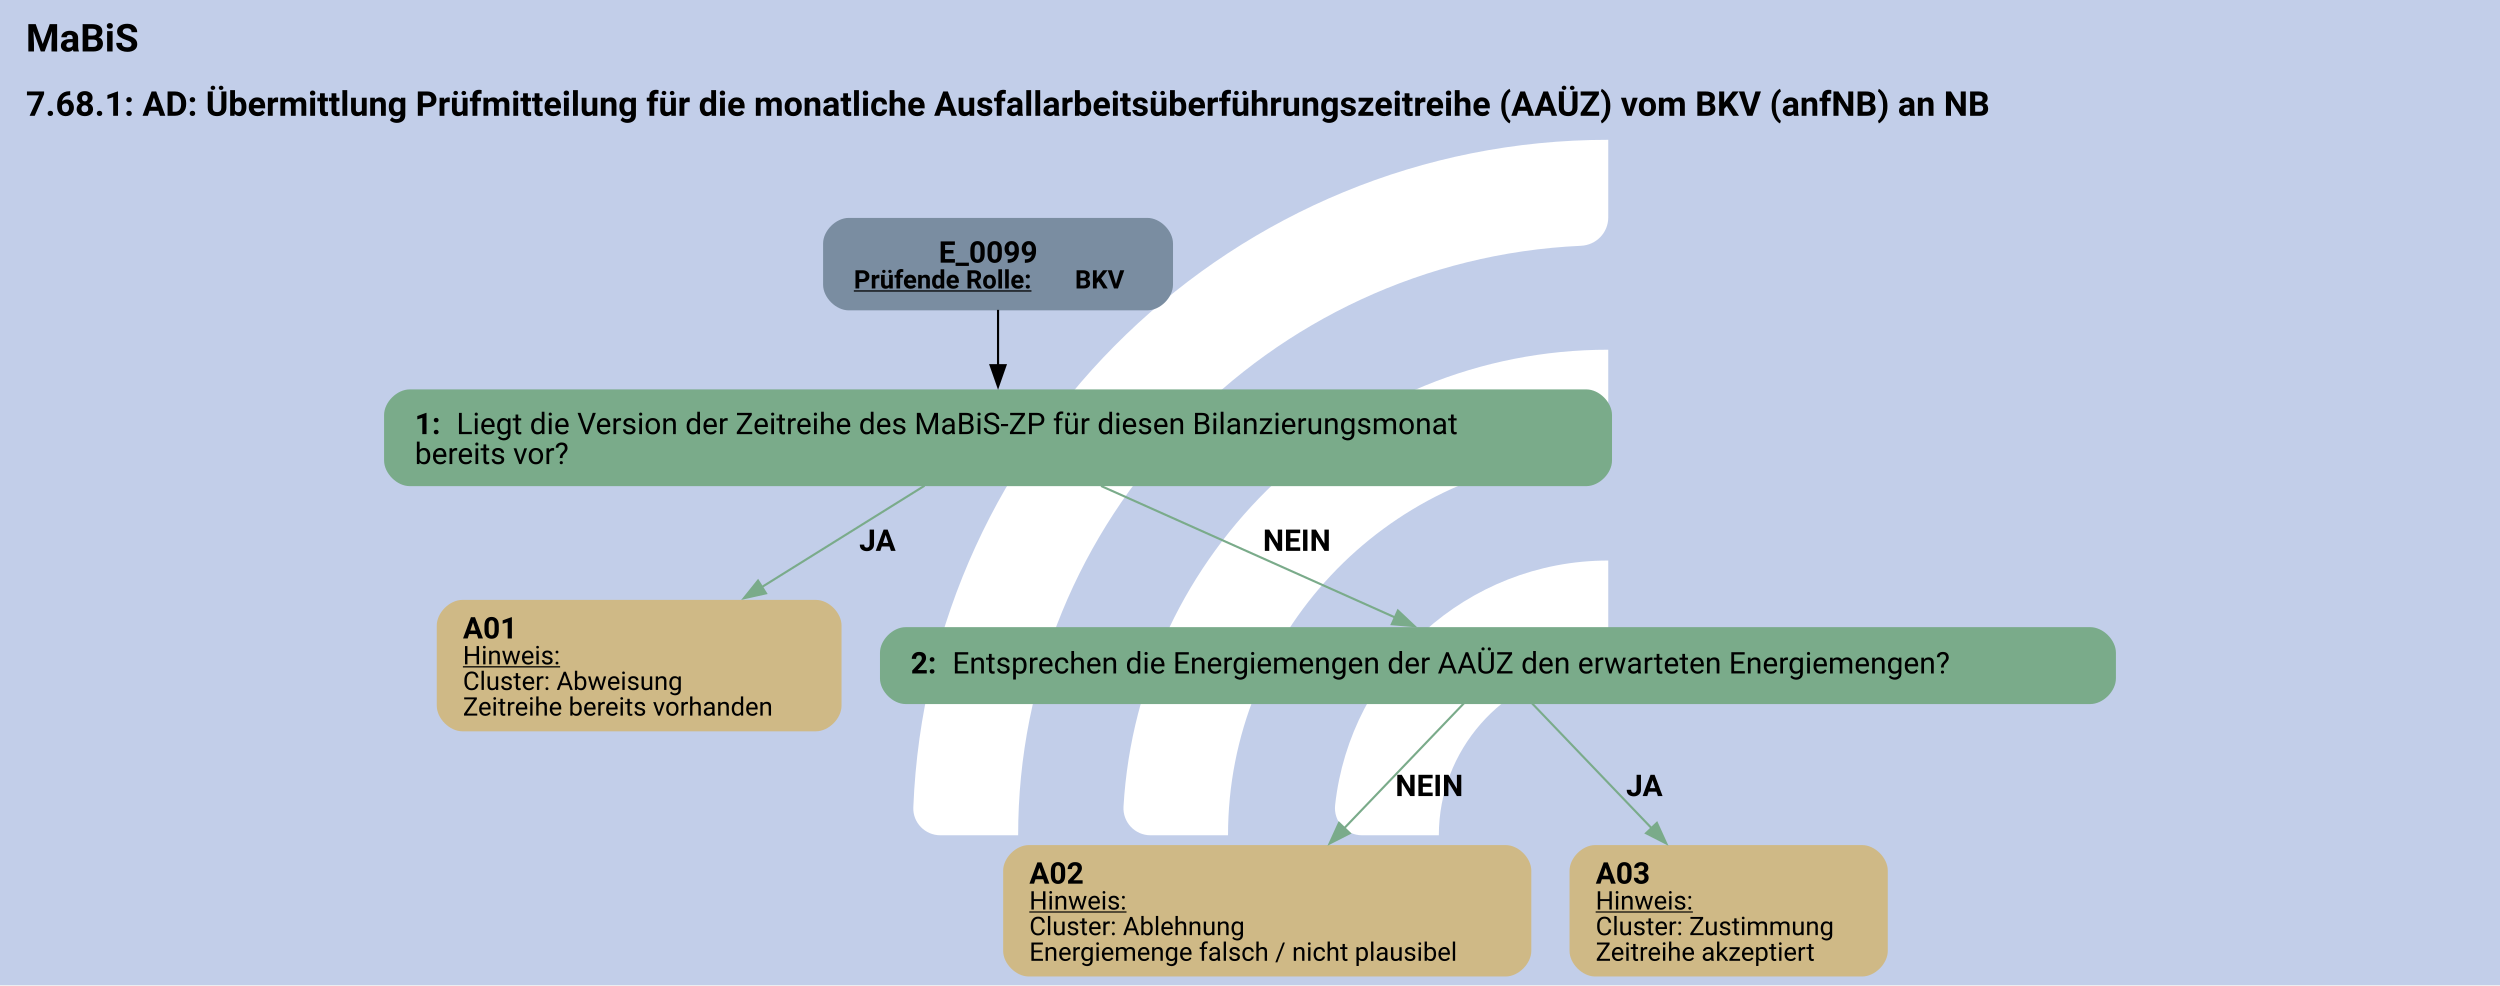
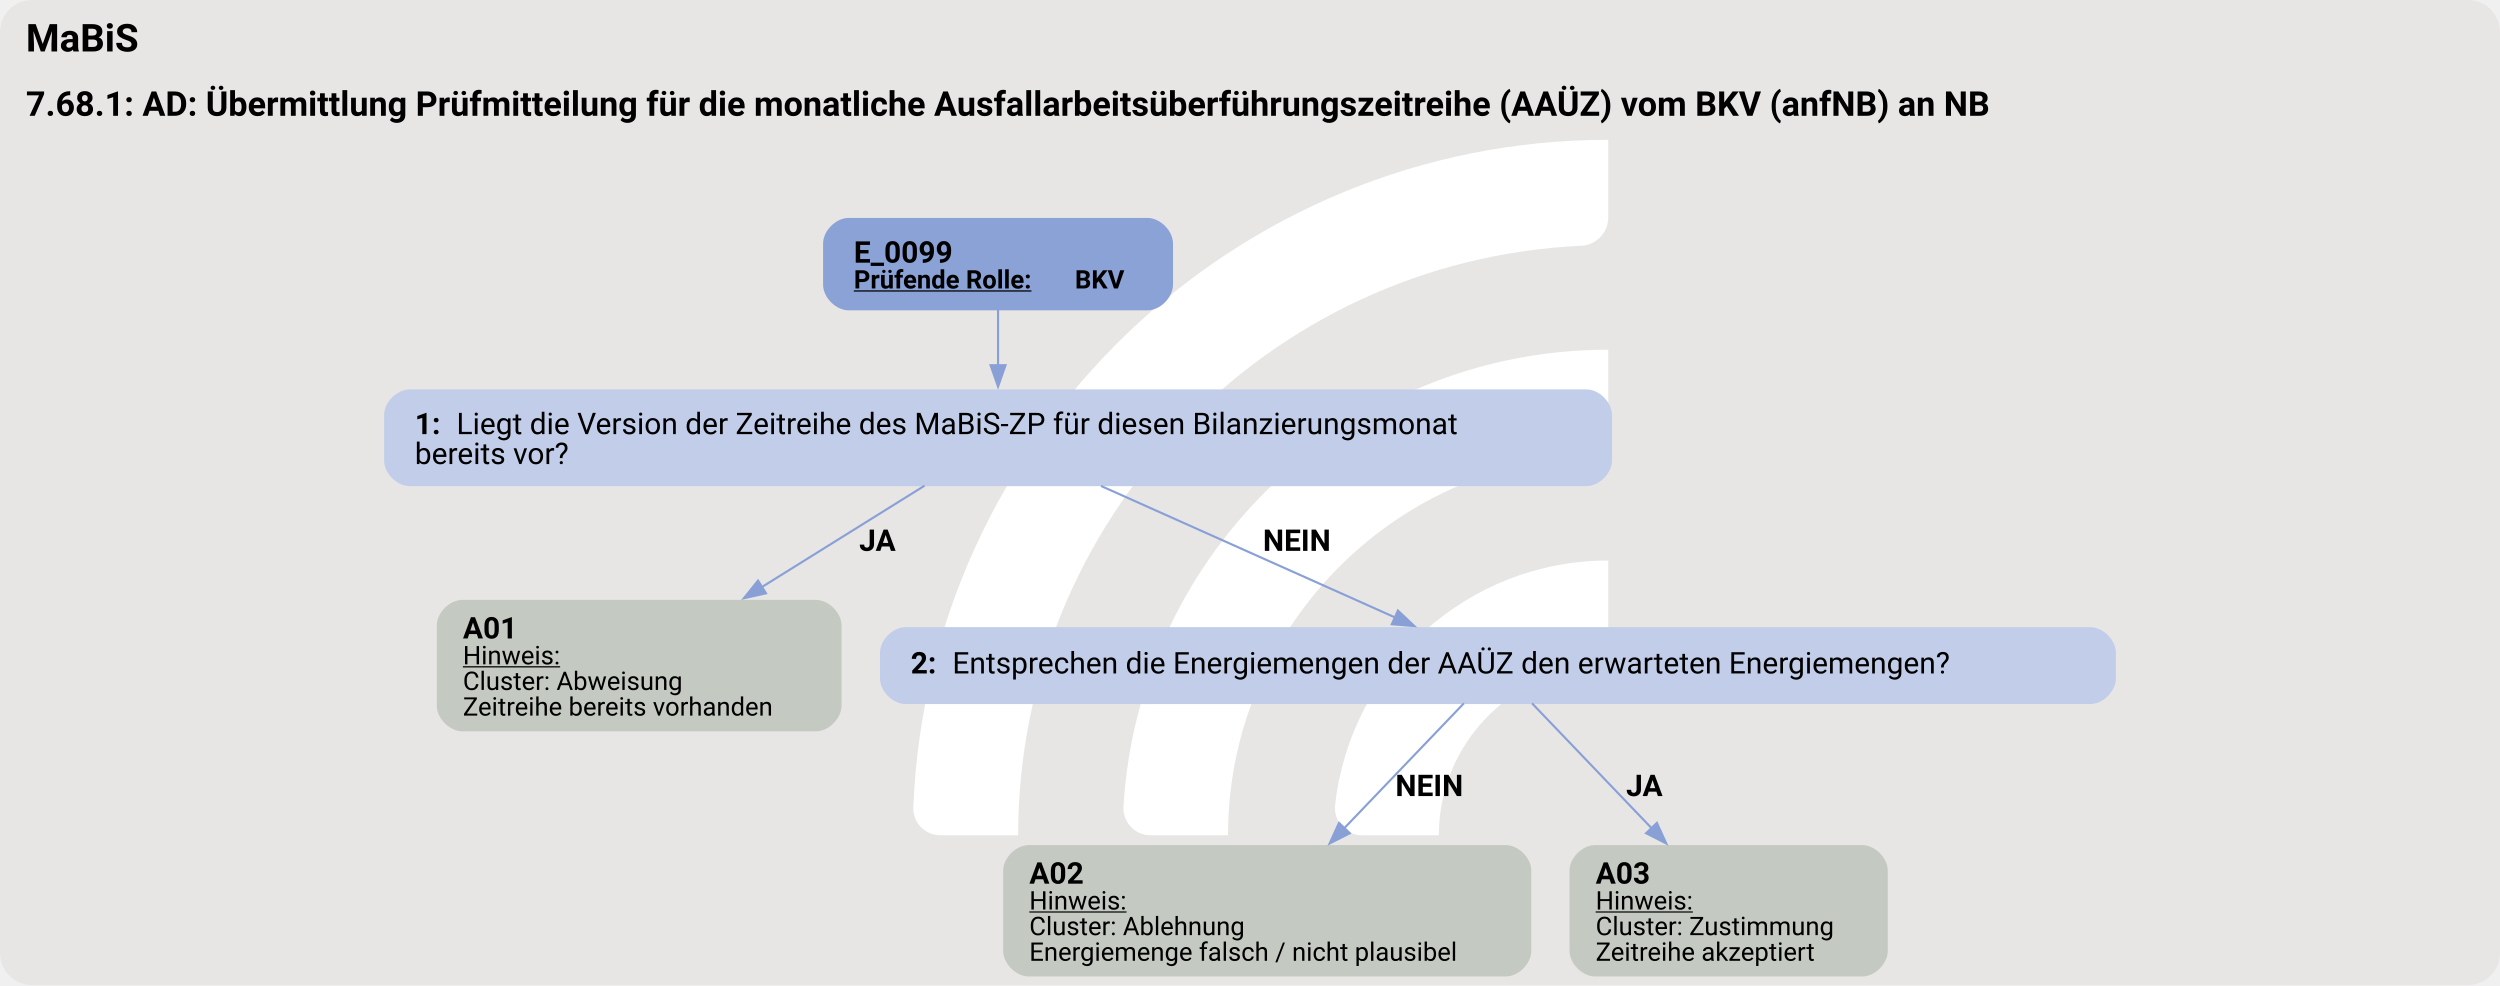
<svg xmlns="http://www.w3.org/2000/svg" version="1.1" width="1560.0px" viewBox="0 0 1560.0 614.667" height="614.667px">
  <g>
    <svg version="1.1" width="1560.0px" viewBox="0 0 1560.0 614.667" height="614.667px">
-       <polygon fill="#c2cee9" points="0,0 1560.0,0 1560.0,614.667 0,614.667" />
+       <rect fill="#e7e6e5" x="0" y="0" width="1560.0" height="614.667" rx="20" ry="20" />
      <g>
        <g transform="translate(529.3386, 61.46667) scale(1 1) translate(0, 0) scale(0.8654839 0.8654839) ">
          <defs>
            <style>.cls-1{fill:#fff;}</style>
          </defs>
          <path class="cls-1" d="M122.44,531.2h-56.1c-11,0-19.9-9.12-19.46-20.11C57.47,243.89,278.15,29.78,547.91,29.78v56.02c0,10.98-8.69,19.89-19.66,20.39-225.51,10.31-405.8,197-405.8,425Z" />
          <path class="cls-1" d="M273.78,531.2h-55.93c-11.23,0-20.09-9.48-19.43-20.69,10.74-183.44,163.39-329.39,349.48-329.39v56.26c0,10.71-8.27,19.62-18.96,20.35-142.35,9.77-255.17,128.69-255.17,273.46Z" />
          <path class="cls-1" d="M425.77,531.2h-55.45c-11.65,0-20.6-10.17-19.33-21.75,10.87-99.03,95.03-176.34,196.92-176.34v57.01c0,10.05-7.28,18.75-17.23,20.16-59.22,8.4-104.91,59.42-104.91,120.92Z" />
        </g>
        <svg width="1170pt" height="461pt" viewBox="0.00 0.00 1170.00 461.10">
          <g id="graph0" class="graph" transform="scale(1 1) rotate(0) translate(4 457.1)">
            <text text-anchor="start" x="8" y="-433" font-family="Roboto, sans-serif" font-weight="bold" font-size="18.00">MaBiS</text>
            <text text-anchor="start" x="8" y="-402.9" font-family="Roboto, sans-serif" font-weight="bold" font-size="16.00">7.68.1: AD: Übermittlung Prüfmitteilung für die monatliche Ausfallarbeitsüberführungszeitreihe (AAÜZ) vom BKV (anfNB) an NB</text>
            <g id="node1" class="node">
-               <path fill="#7a8da1" stroke="black" stroke-width="0" d="M532.96,-355.1C532.96,-355.1 393.16,-355.1 393.16,-355.1 387.16,-355.1 381.16,-349.1 381.16,-343.1 381.16,-343.1 381.16,-323.82 381.16,-323.82 381.16,-317.82 387.16,-311.82 393.16,-311.82 393.16,-311.82 532.96,-311.82 532.96,-311.82 538.96,-311.82 544.96,-317.82 544.96,-323.82 544.96,-323.82 544.96,-343.1 544.96,-343.1 544.96,-349.1 538.96,-355.1 532.96,-355.1" />
-               <text text-anchor="start" x="435.31" y="-334.16" font-family="Roboto, sans-serif" font-weight="bold" font-size="14.00">E_0099</text>
+               <path fill="#8ba2d7" stroke="black" stroke-width="0" d="M532.96,-355.1C532.96,-355.1 393.16,-355.1 393.16,-355.1 387.16,-355.1 381.16,-349.1 381.16,-343.1 381.16,-343.1 381.16,-323.82 381.16,-323.82 381.16,-317.82 387.16,-311.82 393.16,-311.82 393.16,-311.82 532.96,-311.82 532.96,-311.82 538.96,-311.82 544.96,-317.82 544.96,-323.82 544.96,-323.82 544.96,-343.1 544.96,-343.1 544.96,-349.1 538.96,-355.1 532.96,-355.1" />
+               <text text-anchor="start" x="395.56" y="-334.16" font-family="Roboto, sans-serif" font-weight="bold" font-size="14.00">E_0099</text>
              <text text-anchor="start" x="395.56" y="-322.06" font-family="Roboto, sans-serif" font-weight="bold" text-decoration="underline" font-size="12.00">Prüfende Rolle:</text>
              <text text-anchor="start" x="499.06" y="-322.06" font-family="Roboto, sans-serif" font-weight="bold" font-size="12.00"> BKV</text>
            </g>
            <g id="node2" class="node">
-               <path fill="#7aab8a" stroke="black" stroke-width="0" d="M738.46,-274.82C738.46,-274.82 187.66,-274.82 187.66,-274.82 181.66,-274.82 175.66,-268.82 175.66,-262.82 175.66,-262.82 175.66,-241.54 175.66,-241.54 175.66,-235.54 181.66,-229.54 187.66,-229.54 187.66,-229.54 738.46,-229.54 738.46,-229.54 744.46,-229.54 750.46,-235.54 750.46,-241.54 750.46,-241.54 750.46,-262.82 750.46,-262.82 750.46,-268.82 744.46,-274.82 738.46,-274.82" />
+               <path fill="#c2cee9" stroke="black" stroke-width="0" d="M738.46,-274.82C738.46,-274.82 187.66,-274.82 187.66,-274.82 181.66,-274.82 175.66,-268.82 175.66,-262.82 175.66,-262.82 175.66,-241.54 175.66,-241.54 175.66,-235.54 181.66,-229.54 187.66,-229.54 187.66,-229.54 738.46,-229.54 738.46,-229.54 744.46,-229.54 750.46,-235.54 750.46,-241.54 750.46,-241.54 750.46,-262.82 750.46,-262.82 750.46,-268.82 744.46,-274.82 738.46,-274.82" />
              <text text-anchor="start" x="190.06" y="-253.88" font-family="Roboto, sans-serif" font-weight="bold" font-size="14.00">1: </text>
              <text text-anchor="start" x="209.56" y="-253.88" font-family="Roboto, sans-serif" font-size="14.00">Liegt die Version der Zeitreihe des MaBiS-ZP für diesen Bilanzierungsmonat</text>
              <text text-anchor="start" x="190.06" y="-239.88" font-family="Roboto, sans-serif" font-size="14.00">bereits vor?</text>
            </g>
            <g id="edge1" class="edge">
-               <path fill="none" stroke="black" d="M463.06,-312.04C463.06,-304.07 463.06,-294.72 463.06,-285.86" />
-               <polygon fill="black" stroke="black" points="466.56,-286.15 463.06,-276.15 459.56,-286.15 466.56,-286.15" />
+               <path fill="none" stroke="#88a0d6" d="M463.06,-312.04C463.06,-304.07 463.06,-294.72 463.06,-285.86" />
+               <polygon fill="#88a0d6" stroke="#88a0d6" points="466.56,-286.15 463.06,-276.15 459.56,-286.15 466.56,-286.15" />
            </g>
            <g id="node3" class="node">
-               <path fill="#cfb986" stroke="black" stroke-width="0" d="M377.8,-176.29C377.8,-176.29 212.32,-176.29 212.32,-176.29 206.32,-176.29 200.32,-170.29 200.32,-164.29 200.32,-164.29 200.32,-126.77 200.32,-126.77 200.32,-120.77 206.32,-114.77 212.32,-114.77 212.32,-114.77 377.8,-114.77 377.8,-114.77 383.8,-114.77 389.8,-120.77 389.8,-126.77 389.8,-126.77 389.8,-164.29 389.8,-164.29 389.8,-170.29 383.8,-176.29 377.8,-176.29" />
+               <path fill="#c4cac1" stroke="black" stroke-width="0" d="M377.8,-176.29C377.8,-176.29 212.32,-176.29 212.32,-176.29 206.32,-176.29 200.32,-170.29 200.32,-164.29 200.32,-164.29 200.32,-126.77 200.32,-126.77 200.32,-120.77 206.32,-114.77 212.32,-114.77 212.32,-114.77 377.8,-114.77 377.8,-114.77 383.8,-114.77 389.8,-120.77 389.8,-126.77 389.8,-126.77 389.8,-164.29 389.8,-164.29 389.8,-170.29 383.8,-176.29 377.8,-176.29" />
              <text text-anchor="start" x="212.56" y="-158.23" font-family="Roboto, sans-serif" font-weight="bold" font-size="14.00">A01</text>
              <text text-anchor="start" x="212.56" y="-146.13" font-family="Roboto, sans-serif" text-decoration="underline" font-size="12.00">Hinweis:</text>
              <text text-anchor="start" x="212.56" y="-134.13" font-family="Roboto, sans-serif" font-size="12.00">Cluster: Abweisung</text>
              <text text-anchor="start" x="212.56" y="-122.13" font-family="Roboto, sans-serif" font-size="12.00">Zeitreihe bereits vorhanden</text>
            </g>
            <g id="edge2" class="edge">
-               <path fill="none" stroke="#7aab8a" d="M428.66,-229.75C406.7,-216.07 377.69,-198 352.32,-182.19" />
-               <polygon fill="#7aab8a" stroke="#7aab8a" points="354.42,-179.38 344.08,-177.06 350.71,-185.32 354.42,-179.38" />
+               <path fill="none" stroke="#88a0d6" d="M428.66,-229.75C406.7,-216.07 377.69,-198 352.32,-182.19" />
+               <polygon fill="#88a0d6" stroke="#88a0d6" points="354.42,-179.38 344.08,-177.06 350.71,-185.32 354.42,-179.38" />
              <text text-anchor="start" x="398.06" y="-199.24" font-family="Roboto, sans-serif" font-weight="bold" font-size="14.00">JA</text>
            </g>
            <g id="node4" class="node">
-               <path fill="#7aab8a" stroke="black" stroke-width="0" d="M974.34,-163.53C974.34,-163.53 419.79,-163.53 419.79,-163.53 413.79,-163.53 407.79,-157.53 407.79,-151.53 407.79,-151.53 407.79,-139.53 407.79,-139.53 407.79,-133.53 413.79,-127.53 419.79,-127.53 419.79,-127.53 974.34,-127.53 974.34,-127.53 980.34,-127.53 986.34,-133.53 986.34,-139.53 986.34,-139.53 986.34,-151.53 986.34,-151.53 986.34,-157.53 980.34,-163.53 974.34,-163.53" />
+               <path fill="#c2cee9" stroke="black" stroke-width="0" d="M974.34,-163.53C974.34,-163.53 419.79,-163.53 419.79,-163.53 413.79,-163.53 407.79,-157.53 407.79,-151.53 407.79,-151.53 407.79,-139.53 407.79,-139.53 407.79,-133.53 413.79,-127.53 419.79,-127.53 419.79,-127.53 974.34,-127.53 974.34,-127.53 980.34,-127.53 986.34,-133.53 986.34,-139.53 986.34,-139.53 986.34,-151.53 986.34,-151.53 986.34,-157.53 980.34,-163.53 974.34,-163.53" />
              <text text-anchor="start" x="422.19" y="-141.85" font-family="Roboto, sans-serif" font-weight="bold" font-size="14.00">2: </text>
              <text text-anchor="start" x="441.69" y="-141.85" font-family="Roboto, sans-serif" font-size="14.00">Entsprechen die Energiemengen der AAÜZ den erwarteten Energiemengen?</text>
            </g>
            <g id="edge3" class="edge">
-               <path fill="none" stroke="#7aab8a" d="M511.26,-229.62C551.55,-211.61 608.71,-186.04 648.96,-168.04" />
-               <polygon fill="#7aab8a" stroke="#7aab8a" points="650.24,-171.3 657.94,-164.03 647.38,-164.91 650.24,-171.3" />
+               <path fill="none" stroke="#88a0d6" d="M511.26,-229.62C551.55,-211.61 608.71,-186.04 648.96,-168.04" />
+               <polygon fill="#88a0d6" stroke="#88a0d6" points="650.24,-171.3 657.94,-164.03 647.38,-164.91 650.24,-171.3" />
              <text text-anchor="start" x="587.06" y="-199.24" font-family="Roboto, sans-serif" font-weight="bold" font-size="14.00">NEIN</text>
            </g>
            <g id="node5" class="node">
-               <path fill="#cfb986" stroke="black" stroke-width="0" d="M700.68,-61.52C700.68,-61.52 477.45,-61.52 477.45,-61.52 471.45,-61.52 465.45,-55.52 465.45,-49.52 465.45,-49.52 465.45,-12 465.45,-12 465.45,-6 471.45,0 477.45,0 477.45,0 700.68,0 700.68,0 706.68,0 712.68,-6 712.68,-12 712.68,-12 712.68,-49.52 712.68,-49.52 712.68,-55.52 706.68,-61.52 700.68,-61.52" />
+               <path fill="#c4cac1" stroke="black" stroke-width="0" d="M700.68,-61.52C700.68,-61.52 477.45,-61.52 477.45,-61.52 471.45,-61.52 465.45,-55.52 465.45,-49.52 465.45,-49.52 465.45,-12 465.45,-12 465.45,-6 471.45,0 477.45,0 477.45,0 700.68,0 700.68,0 706.68,0 712.68,-6 712.68,-12 712.68,-12 712.68,-49.52 712.68,-49.52 712.68,-55.52 706.68,-61.52 700.68,-61.52" />
              <text text-anchor="start" x="477.69" y="-43.46" font-family="Roboto, sans-serif" font-weight="bold" font-size="14.00">A02</text>
              <text text-anchor="start" x="477.69" y="-31.36" font-family="Roboto, sans-serif" text-decoration="underline" font-size="12.00">Hinweis:</text>
              <text text-anchor="start" x="477.69" y="-19.36" font-family="Roboto, sans-serif" font-size="12.00">Cluster: Ablehnung</text>
              <text text-anchor="start" x="477.69" y="-7.36" font-family="Roboto, sans-serif" font-size="12.00">Energiemenge falsch / nicht plausibel</text>
            </g>
            <g id="edge4" class="edge">
-               <path fill="none" stroke="#7aab8a" d="M681.13,-127.89C666.44,-112.56 644.12,-89.25 625.13,-69.42" />
-               <polygon fill="#7aab8a" stroke="#7aab8a" points="627.72,-67.07 618.28,-62.27 622.67,-71.91 627.72,-67.07" />
+               <path fill="none" stroke="#88a0d6" d="M681.13,-127.89C666.44,-112.56 644.12,-89.25 625.13,-69.42" />
+               <polygon fill="#88a0d6" stroke="#88a0d6" points="627.72,-67.07 618.28,-62.27 622.67,-71.91 627.72,-67.07" />
              <text text-anchor="start" x="649.06" y="-84.47" font-family="Roboto, sans-serif" font-weight="bold" font-size="14.00">NEIN</text>
            </g>
            <g id="node6" class="node">
-               <path fill="#cfb986" stroke="black" stroke-width="0" d="M867.55,-61.52C867.55,-61.52 742.57,-61.52 742.57,-61.52 736.57,-61.52 730.57,-55.52 730.57,-49.52 730.57,-49.52 730.57,-12 730.57,-12 730.57,-6 736.57,0 742.57,0 742.57,0 867.55,0 867.55,0 873.55,0 879.55,-6 879.55,-12 879.55,-12 879.55,-49.52 879.55,-49.52 879.55,-55.52 873.55,-61.52 867.55,-61.52" />
+               <path fill="#c4cac1" stroke="black" stroke-width="0" d="M867.55,-61.52C867.55,-61.52 742.57,-61.52 742.57,-61.52 736.57,-61.52 730.57,-55.52 730.57,-49.52 730.57,-49.52 730.57,-12 730.57,-12 730.57,-6 736.57,0 742.57,0 742.57,0 867.55,0 867.55,0 873.55,0 879.55,-6 879.55,-12 879.55,-12 879.55,-49.52 879.55,-49.52 879.55,-55.52 873.55,-61.52 867.55,-61.52" />
              <text text-anchor="start" x="742.81" y="-43.46" font-family="Roboto, sans-serif" font-weight="bold" font-size="14.00">A03</text>
              <text text-anchor="start" x="742.81" y="-31.36" font-family="Roboto, sans-serif" text-decoration="underline" font-size="12.00">Hinweis:</text>
              <text text-anchor="start" x="742.81" y="-19.36" font-family="Roboto, sans-serif" font-size="12.00">Cluster: Zustimmung</text>
              <text text-anchor="start" x="742.81" y="-7.36" font-family="Roboto, sans-serif" font-size="12.00">Zeitreihe akzeptiert</text>
            </g>
            <g id="edge5" class="edge">
-               <path fill="none" stroke="#7aab8a" d="M713,-127.89C727.68,-112.56 750.01,-89.25 768.99,-69.42" />
-               <polygon fill="#7aab8a" stroke="#7aab8a" points="771.46,-71.91 775.85,-62.27 766.4,-67.07 771.46,-71.91" />
+               <path fill="none" stroke="#88a0d6" d="M713,-127.89C727.68,-112.56 750.01,-89.25 768.99,-69.42" />
+               <polygon fill="#88a0d6" stroke="#88a0d6" points="771.46,-71.91 775.85,-62.27 766.4,-67.07 771.46,-71.91" />
              <text text-anchor="start" x="757.06" y="-84.47" font-family="Roboto, sans-serif" font-weight="bold" font-size="14.00">JA</text>
            </g>
          </g>
        </svg>
      </g>
    </svg>
  </g>
</svg>
